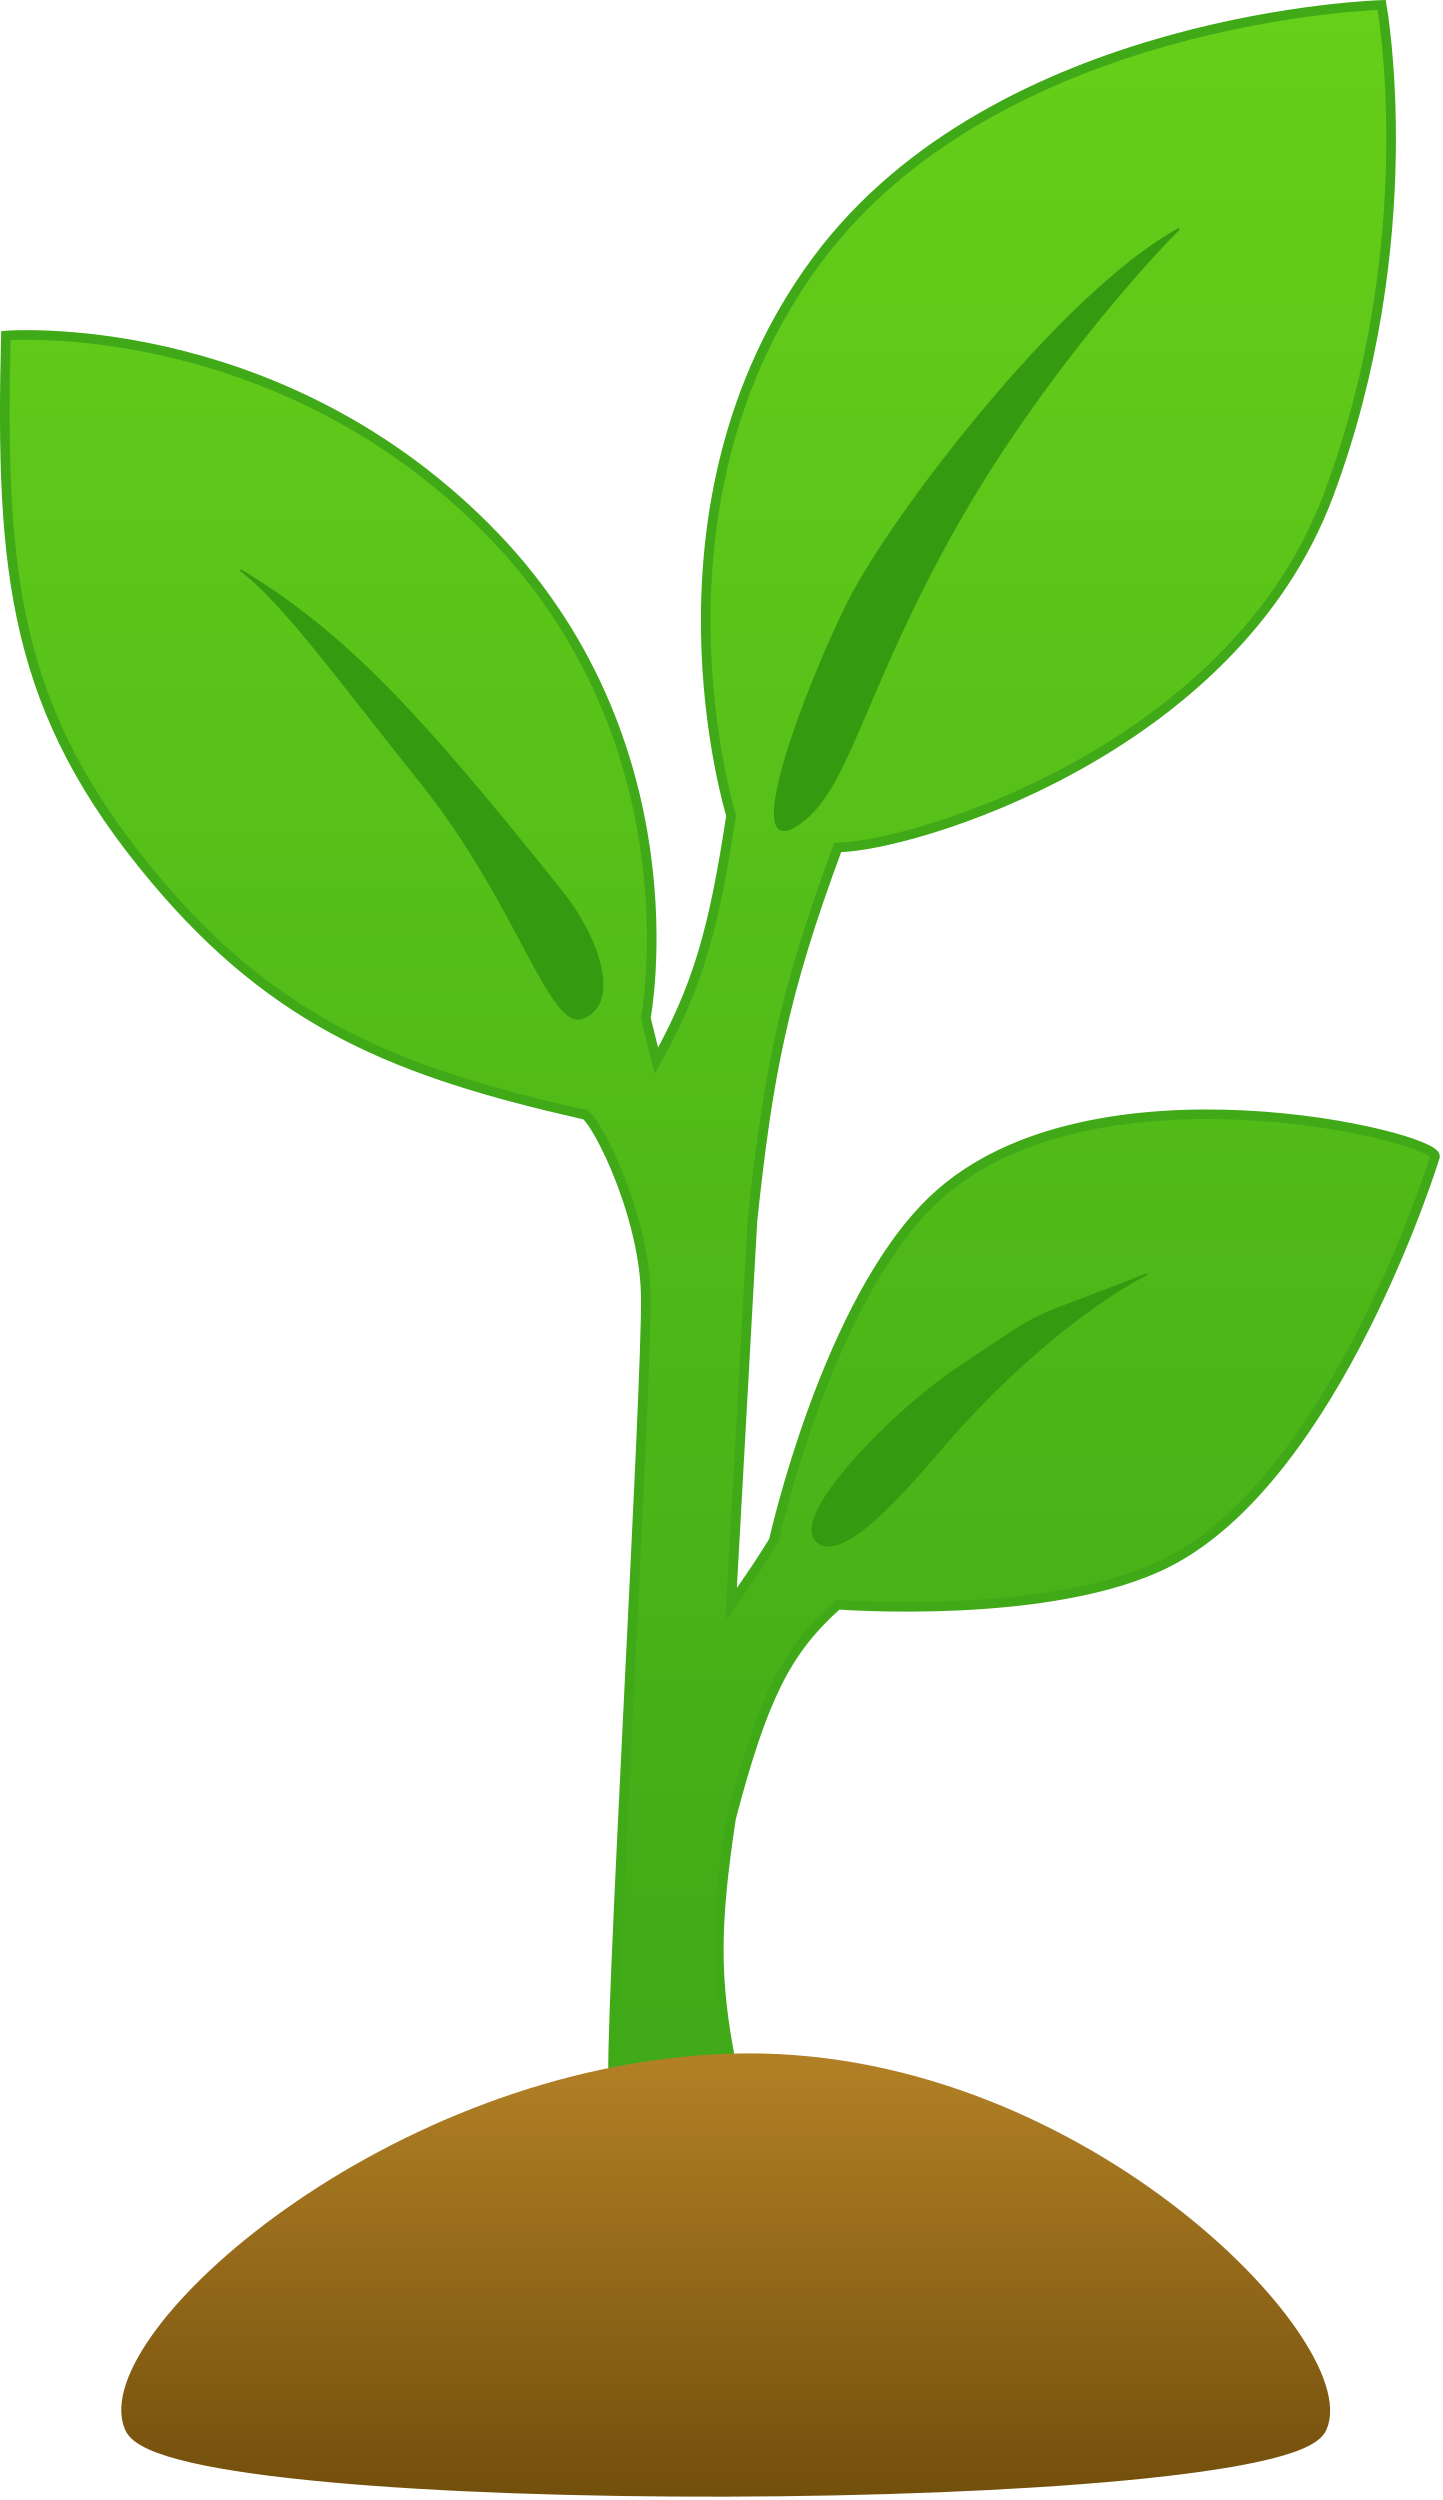
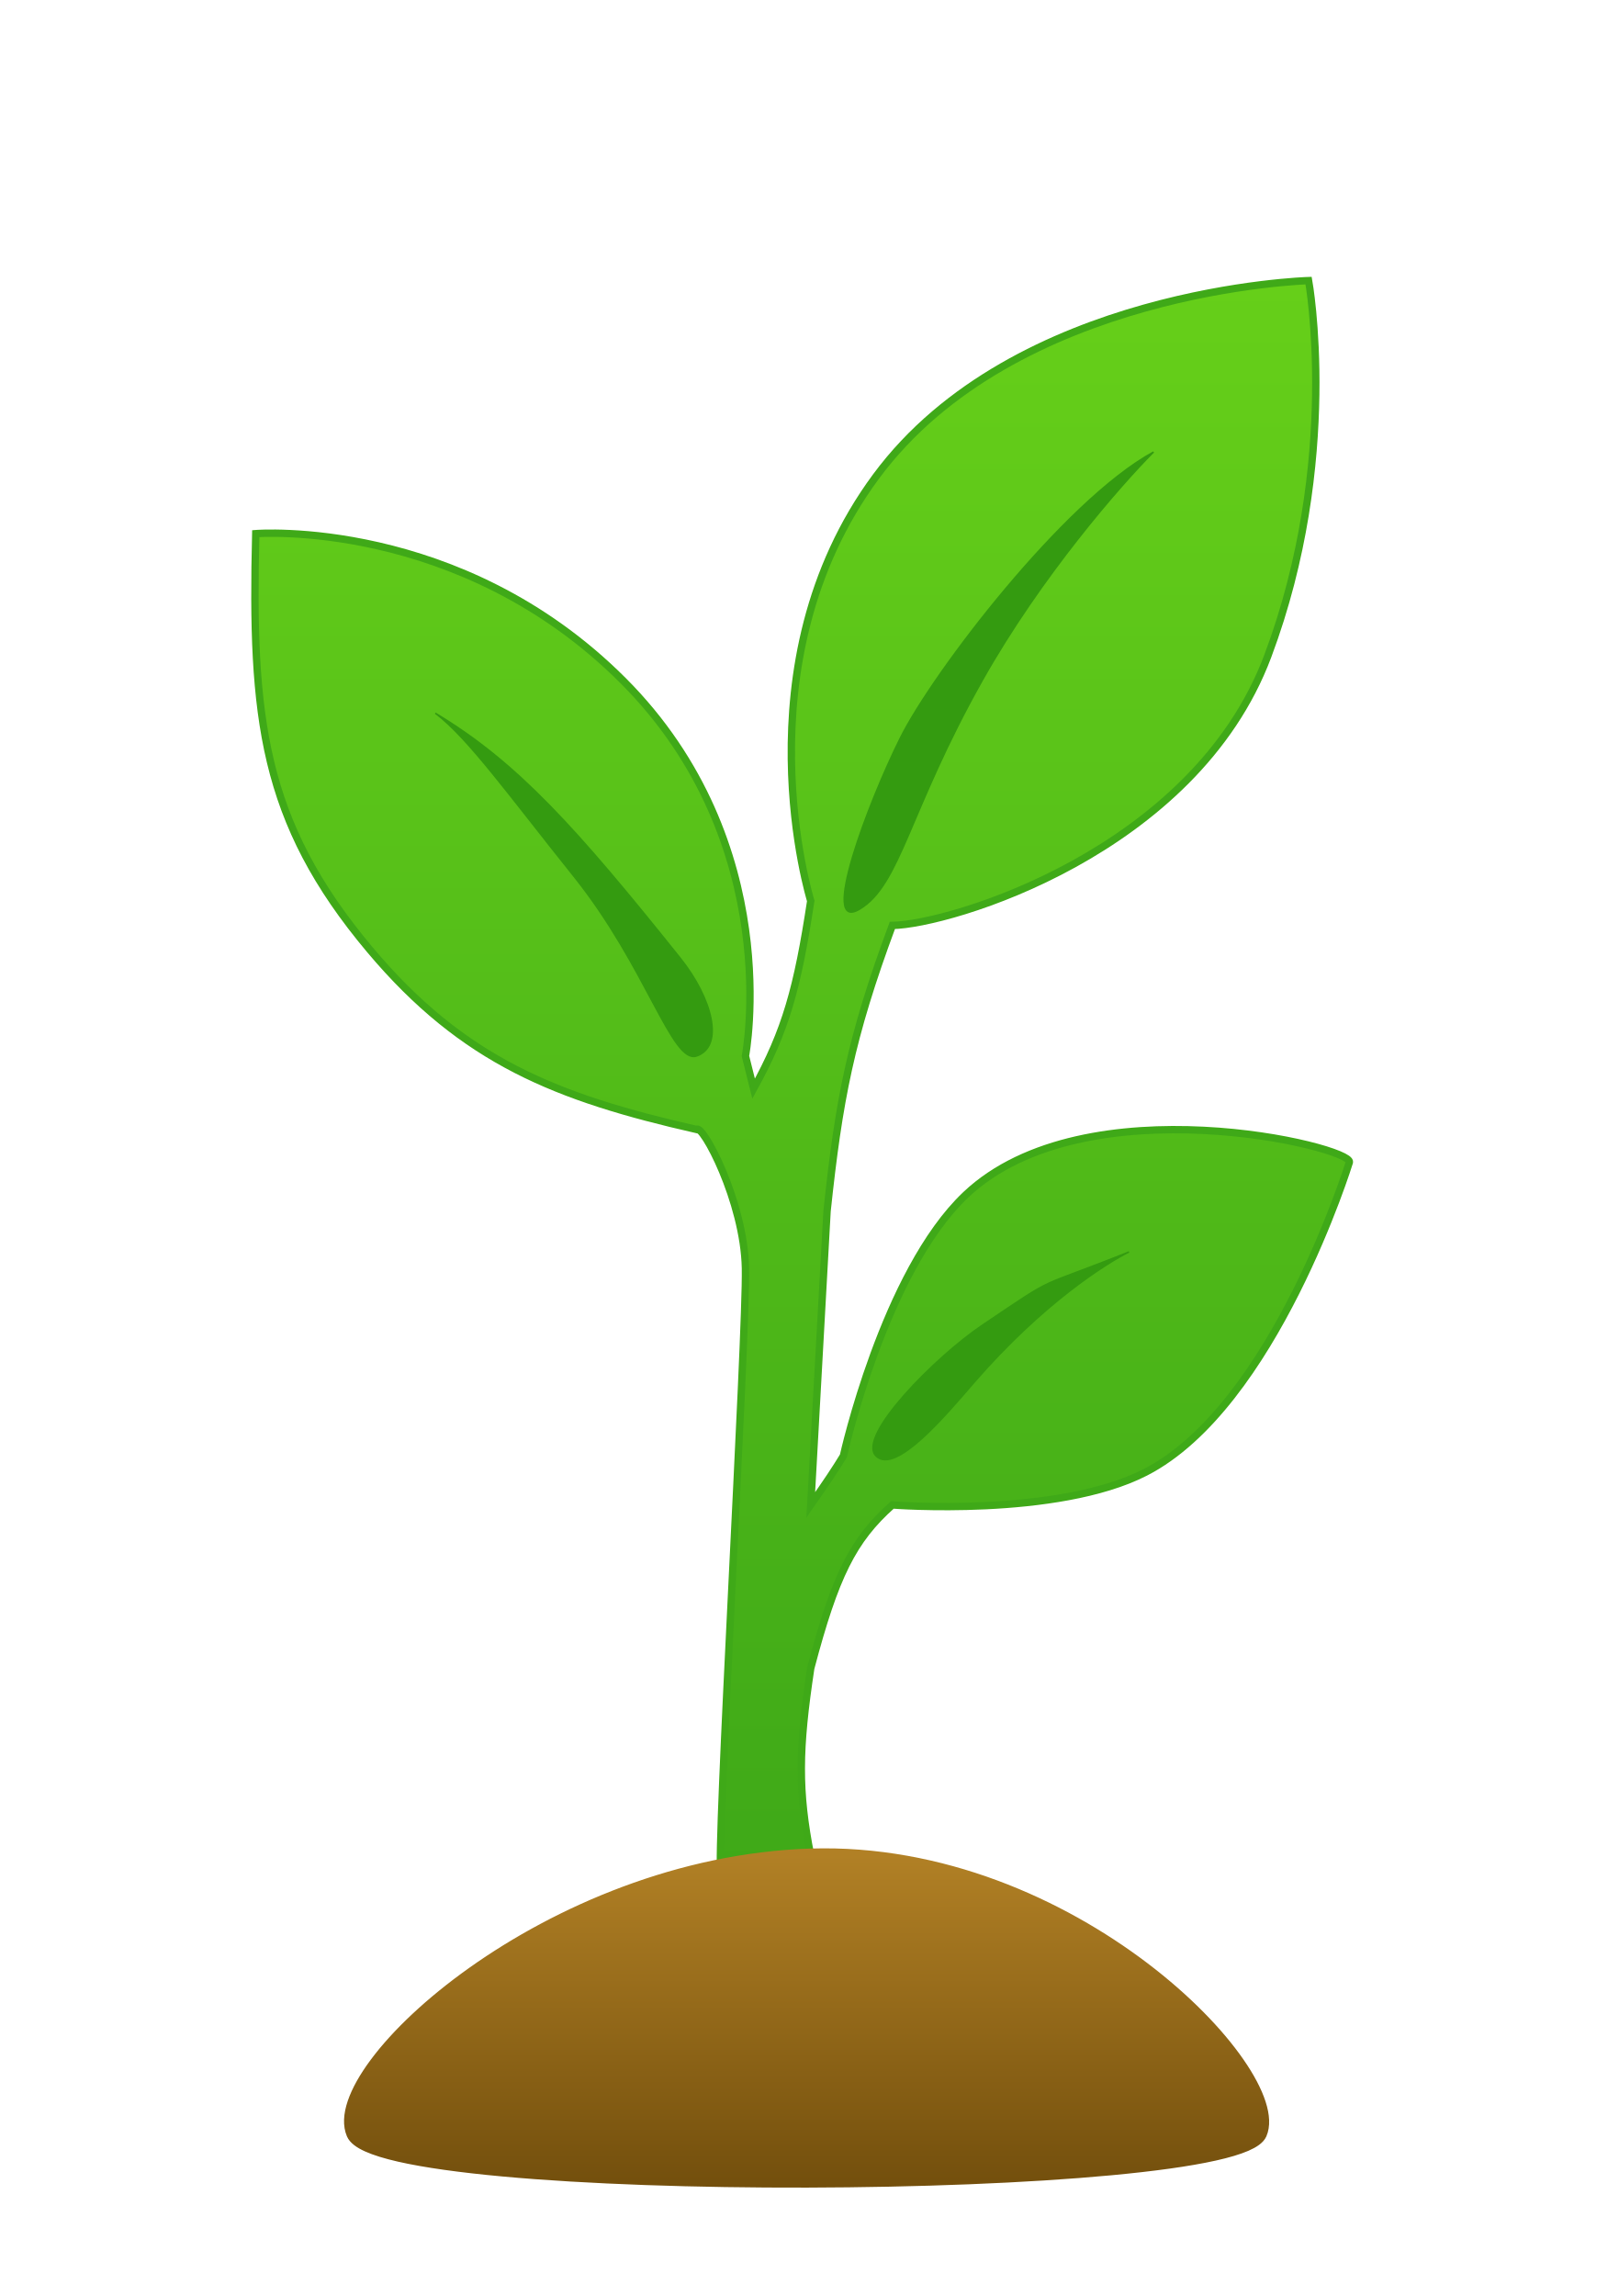
- <svg xmlns="http://www.w3.org/2000/svg" width="75" height="130" viewBox="0 0 75 130" fill="none">
-   <path d="M31.917 108.399C31.567 107.431 33.671 71.911 33.581 67.36C33.491 62.808 30.636 57.485 30.253 57.932C20.766 55.771 14.432 53.3 8.07 45.731C0.7 36.963 0.003 29.887 0.306 17.448C0.306 17.448 14.171 16.339 25.262 27.43C36.354 38.522 33.581 52.941 33.581 52.941L34.135 55.159C36.323 51.196 37.117 48.317 38.017 42.404C38.017 42.404 33.026 26.321 42.454 13.566C51.882 0.81 71.847 0.256 71.847 0.256C71.847 0.256 74.065 12.457 69.074 25.766C64.083 39.076 47.441 44.018 43.563 44.068C40.712 51.74 39.926 55.974 39.127 63.478L38.017 83.442C39.202 81.747 39.669 81.041 40.236 80.115C40.236 80.115 42.994 67.628 48.554 62.369C56.672 54.69 74.839 59.116 74.62 60.15C74.62 60.15 69.522 76.73 60.755 81.224C54.731 84.312 43.563 83.442 43.563 83.442C40.883 85.827 39.673 88.262 38.017 94.534C37.183 100.043 37.144 102.861 38.017 107.289L31.917 108.399Z" fill="url(#paint0_linear_1269_108)" stroke="url(#paint1_linear_1269_108)" stroke-width="0.5" />
-   <path d="M68.519 126.145C66.736 130.24 8.828 130.534 6.961 126.145C5.093 121.756 20.27 107.844 38.017 107.29C55.763 106.735 70.302 122.05 68.519 126.145Z" fill="url(#paint2_linear_1269_108)" stroke="url(#paint3_linear_1269_108)" />
-   <path d="M21.935 40.74C17.498 35.194 14.725 31.312 12.507 29.648C18.053 32.976 22.036 37.4 29.144 46.286C31.363 49.059 32.155 52.307 30.253 52.941C28.59 53.495 26.858 46.895 21.935 40.74Z" fill="#349B10" />
-   <path d="M49.664 27.43C53.657 20.332 59.091 14.12 61.31 11.902C55.209 15.229 46.336 26.876 44.118 31.312C41.9 35.749 38.572 44.622 41.345 42.958C44.118 41.295 44.672 36.303 49.664 27.43Z" fill="#349B10" />
-   <path d="M49.109 75.124C53.842 69.669 58.167 66.99 59.646 66.251C52.991 68.913 55.027 67.627 49.664 71.242C46.503 73.372 41.123 78.784 42.454 80.115C43.785 81.446 47.292 77.218 49.109 75.124Z" fill="#349B10" />
-   <path d="M21.935 40.74C17.498 35.194 14.725 31.312 12.507 29.648C18.053 32.976 22.036 37.4 29.144 46.286C31.363 49.059 32.155 52.307 30.253 52.941C28.59 53.495 26.858 46.895 21.935 40.74Z" stroke="#349B10" stroke-width="0.1" />
-   <path d="M49.664 27.43C53.657 20.332 59.091 14.12 61.31 11.902C55.209 15.229 46.336 26.876 44.118 31.312C41.9 35.749 38.572 44.622 41.345 42.958C44.118 41.295 44.672 36.303 49.664 27.43Z" stroke="#349B10" stroke-width="0.1" />
-   <path d="M49.109 75.124C53.842 69.669 58.167 66.99 59.646 66.251C52.991 68.913 55.027 67.627 49.664 71.242C46.503 73.372 41.123 78.784 42.454 80.115C43.785 81.446 47.292 77.218 49.109 75.124Z" stroke="#349B10" stroke-width="0.1" />
+ <svg xmlns="http://www.w3.org/2000/svg" width="110" height="156" viewBox="0 0 110 156" fill="none">
+   <path d="M48.989 127.208C48.639 126.241 50.743 90.721 50.653 86.169C50.563 81.618 47.709 76.294 47.326 76.741C37.839 74.58 31.504 72.109 25.143 64.54C17.773 55.773 17.076 48.697 17.378 36.257C17.378 36.257 31.243 35.148 42.334 46.239C53.426 57.331 50.653 71.75 50.653 71.75L51.208 73.968C53.395 70.005 54.189 67.126 55.09 61.213C55.09 61.213 50.099 45.13 59.526 32.375C68.954 19.62 88.919 19.065 88.919 19.065C88.919 19.065 91.137 31.266 86.146 44.576C81.155 57.886 64.513 62.827 60.636 62.877C57.785 70.549 56.998 74.784 56.199 82.287L55.09 102.252C56.274 100.556 56.742 99.85 57.308 98.924C57.308 98.924 60.066 86.438 65.627 81.178C73.745 73.499 91.911 77.926 91.692 78.96C91.692 78.96 86.594 95.54 77.828 100.034C71.803 103.122 60.636 102.252 60.636 102.252C57.956 104.636 56.746 107.071 55.09 113.343C54.256 118.853 54.216 121.671 55.09 126.099L48.989 127.208Z" fill="url(#paint0_linear_1325_373)" stroke="url(#paint1_linear_1325_373)" stroke-width="0.5" />
+   <path d="M85.591 144.954C83.808 149.05 25.9 149.343 24.033 144.954C22.166 140.566 37.343 126.653 55.089 126.099C72.836 125.544 87.374 140.859 85.591 144.954Z" fill="url(#paint2_linear_1325_373)" stroke="url(#paint3_linear_1325_373)" />
+   <path d="M39.007 59.549C34.57 54.004 31.797 50.121 29.579 48.458C35.125 51.785 39.108 56.21 46.216 65.095C48.435 67.868 49.227 71.116 47.326 71.75C45.662 72.305 43.931 65.704 39.007 59.549Z" fill="#349B10" />
+   <path d="M66.736 46.239C70.729 39.141 76.164 32.93 78.382 30.711C72.282 34.039 63.408 45.685 61.19 50.121C58.972 54.558 55.644 63.431 58.417 61.768C61.19 60.104 61.745 55.113 66.736 46.239Z" fill="#349B10" />
+   <path d="M66.181 93.933C70.914 88.478 75.239 85.799 76.718 85.06C70.063 87.722 72.099 86.437 66.736 90.051C63.576 92.181 58.195 97.593 59.526 98.924C60.857 100.255 64.364 96.028 66.181 93.933Z" fill="#349B10" />
+   <path d="M39.007 59.549C34.57 54.004 31.797 50.121 29.579 48.458C35.125 51.785 39.108 56.21 46.216 65.095C48.435 67.868 49.227 71.116 47.326 71.75C45.662 72.305 43.931 65.704 39.007 59.549Z" stroke="#349B10" stroke-width="0.1" />
+   <path d="M66.736 46.239C70.729 39.141 76.164 32.93 78.382 30.711C72.282 34.039 63.408 45.685 61.19 50.121C58.972 54.558 55.644 63.431 58.417 61.768C61.19 60.104 61.745 55.113 66.736 46.239Z" stroke="#349B10" stroke-width="0.1" />
+   <path d="M66.181 93.933C70.914 88.478 75.239 85.799 76.718 85.06C70.063 87.722 72.099 86.437 66.736 90.051C63.576 92.181 58.195 97.593 59.526 98.924C60.857 100.255 64.364 96.028 66.181 93.933Z" stroke="#349B10" stroke-width="0.1" />
  <defs>
-     <linearGradient id="paint0_linear_1269_108" x1="37.436" y1="0.256" x2="37.436" y2="108.399" gradientUnits="userSpaceOnUse">
+     <linearGradient id="paint0_linear_1325_373" x1="54.508" y1="19.065" x2="54.508" y2="127.208" gradientUnits="userSpaceOnUse">
      <stop stop-color="#66CF19" />
      <stop offset="1" stop-color="#3FA918" />
    </linearGradient>
-     <linearGradient id="paint1_linear_1269_108" x1="37.436" y1="0.256" x2="37.436" y2="108.399" gradientUnits="userSpaceOnUse">
+     <linearGradient id="paint1_linear_1325_373" x1="54.508" y1="19.065" x2="54.508" y2="127.208" gradientUnits="userSpaceOnUse">
      <stop stop-color="#3FA918" />
      <stop offset="1" stop-color="#3FA918" />
    </linearGradient>
-     <linearGradient id="paint2_linear_1269_108" x1="37.736" y1="107.275" x2="37.736" y2="129.328" gradientUnits="userSpaceOnUse">
+     <linearGradient id="paint2_linear_1325_373" x1="54.808" y1="126.084" x2="54.808" y2="148.137" gradientUnits="userSpaceOnUse">
      <stop stop-color="#B18025" />
      <stop offset="1" stop-color="#74500D" />
    </linearGradient>
-     <linearGradient id="paint3_linear_1269_108" x1="37.736" y1="107.275" x2="37.736" y2="129.328" gradientUnits="userSpaceOnUse">
+     <linearGradient id="paint3_linear_1325_373" x1="54.808" y1="126.084" x2="54.808" y2="148.137" gradientUnits="userSpaceOnUse">
      <stop stop-color="#B18025" />
      <stop offset="1" stop-color="#74500D" />
    </linearGradient>
  </defs>
</svg>
